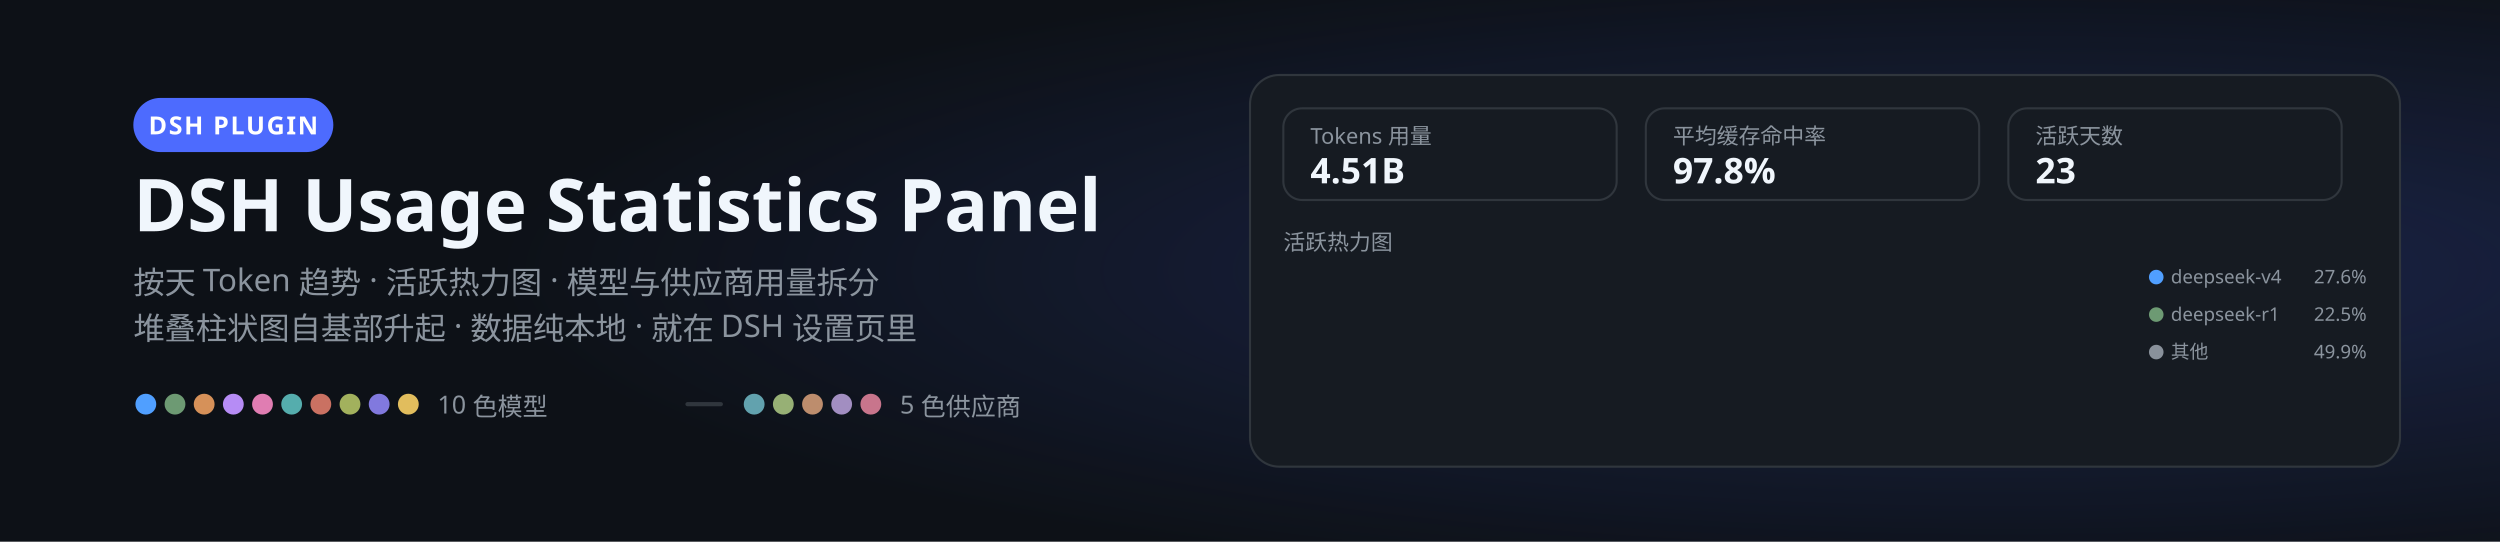
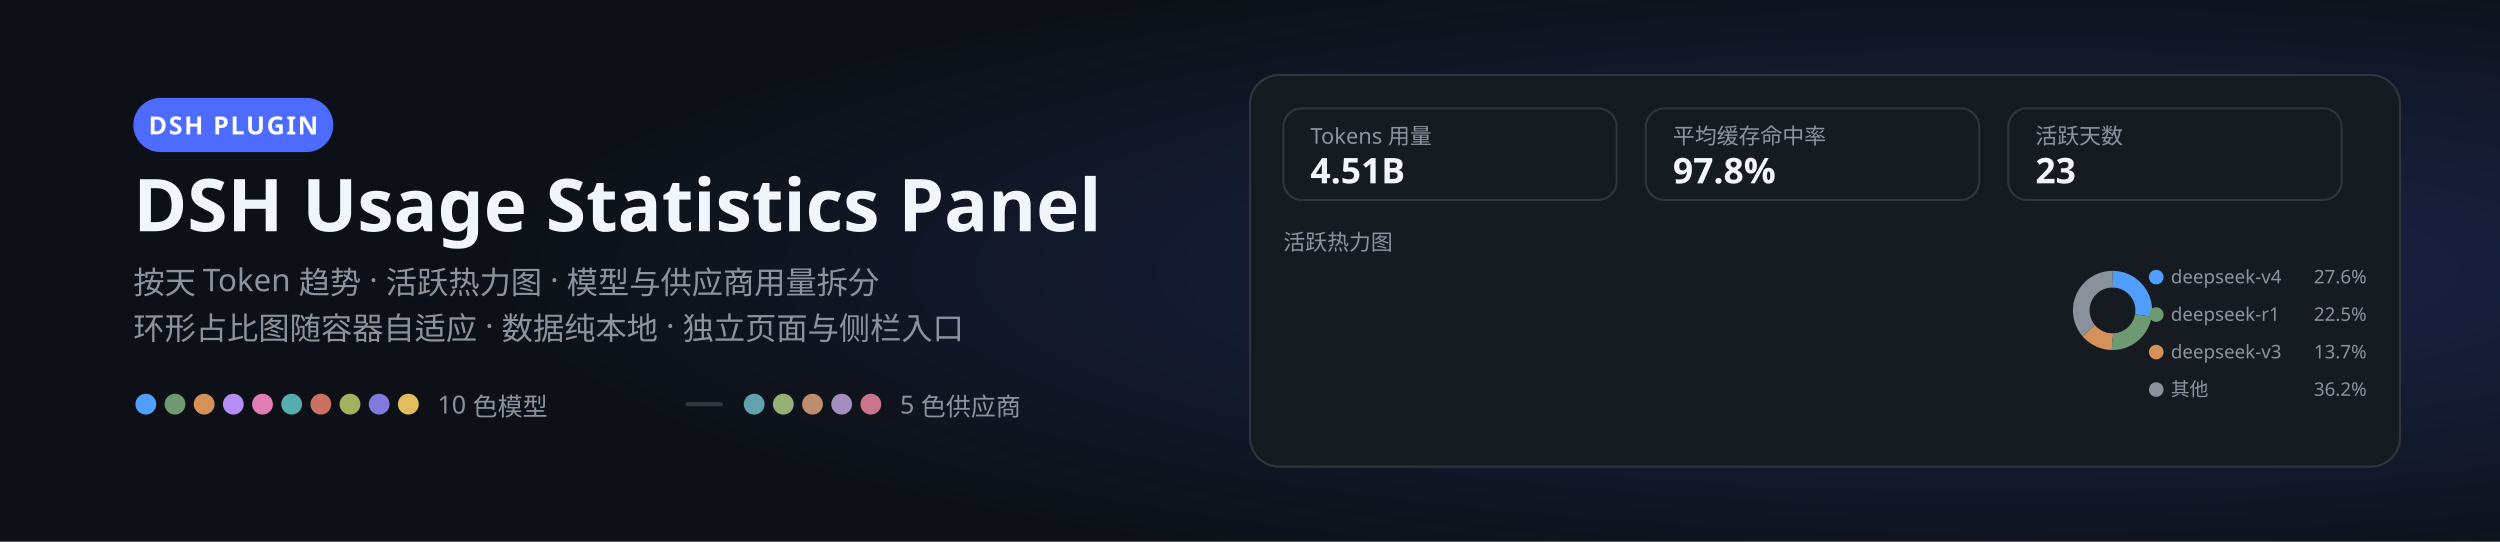
<svg xmlns="http://www.w3.org/2000/svg" width="1200" height="260" viewBox="0 0 1200 260" font-family="system-ui,Segoe UI,sans-serif">
  <defs>
    <radialGradient id="gl" cx=".8" cy=".5" r=".6">
      <stop offset="0" stop-color="#4D6BFE" stop-opacity=".22" />
      <stop offset="1" stop-color="#4D6BFE" stop-opacity="0" />
    </radialGradient>
    <clipPath id="hw">
      <rect x="614" y="124" height="62" width="0">
        <animate attributeName="width" dur="6.4s" repeatCount="indefinite" values="0;0;172;172" keyTimes="0;.125;.312;1" />
      </rect>
    </clipPath>
    <clipPath id="tw">
      <rect x="800" y="110" height="94" width="0">
        <animate attributeName="width" dur="6.4s" repeatCount="indefinite" values="0;0;166;166" keyTimes="0;.188;.406;1" />
      </rect>
    </clipPath>
-     <clipPath id="sw">
-       <rect x="1000" y="186" width="28" height="0">
-         <animate attributeName="y" dur="6.4s" repeatCount="indefinite" values="186;186;112;112" keyTimes="0;.438;.55;1" />
-         <animate attributeName="height" dur="6.4s" repeatCount="indefinite" values="0;0;74;74" keyTimes="0;.438;.55;1" />
-       </rect>
-     </clipPath>
  </defs>
  <rect width="1200" height="260" fill="#0D1117" />
  <rect width="1200" height="260" fill="url(#gl)" />
  <rect x="64" y="47" width="96" height="26" rx="13" fill="#4D6BFE" />
  <text x="112" y="64.5" font-size="12" font-weight="600" letter-spacing=".8" fill="#fff" text-anchor="middle">DSH PLUGIN</text>
  <text x="64" y="111" font-size="35" font-weight="700" fill="#F0F6FC" textLength="470">DSH Usage Statistics Panel</text>
  <text x="64" y="141" font-size="15" fill="#8B949E">按天 Token 趋势 · 活跃热力图 · 模型与供应商用量拆分</text>
-   <text x="64" y="163" font-size="15" fill="#8B949E">堆叠柱状图自基部升起 · 数据纯本地 · 就在 DSH 设置页里</text>
+   <text x="64" y="163" font-size="15" fill="#8B949E">环形占比图随容器自适应 · 数据纯本地 · 独立页面与侧栏入口</text>
  <circle cx="70" cy="194" r="5" fill="#509FFF" />
  <circle cx="84" cy="194" r="5" fill="#6D9A73" />
  <circle cx="98" cy="194" r="5" fill="#D69159" />
  <circle cx="112" cy="194" r="5" fill="#B68CF5" />
  <circle cx="126" cy="194" r="5" fill="#E07DB2" />
  <circle cx="140" cy="194" r="5" fill="#55ADAD" />
  <circle cx="154" cy="194" r="5" fill="#CA7162" />
  <circle cx="168" cy="194" r="5" fill="#A2B15D" />
  <circle cx="182" cy="194" r="5" fill="#8179DE" />
  <circle cx="196" cy="194" r="5" fill="#E1BD5D" />
  <text x="210" y="198.5" font-size="12" fill="#8B949E">10 色模型</text>
  <path d="M330 194h16" stroke="#30363D" stroke-width="2" stroke-linecap="round" />
  <circle cx="362" cy="194" r="5" fill="#62A2AE" />
  <circle cx="376" cy="194" r="5" fill="#97B075" />
  <circle cx="390" cy="194" r="5" fill="#BD8D6D" />
  <circle cx="404" cy="194" r="5" fill="#A28EC1" />
  <circle cx="418" cy="194" r="5" fill="#C8758C" />
  <text x="432" y="198.5" font-size="12" fill="#8B949E">5 色供应商</text>
  <rect x="600" y="36" width="552" height="188" rx="14" fill="#161B22" stroke="#30363D" />
  <g font-size="10.5" fill="#8B949E">
    <rect x="616" y="52" width="160" height="44" rx="9" fill="#161B22" stroke="#30363D" />
    <text x="629" y="69">Tokens 用量</text>
    <text x="629" y="88" font-size="17" font-weight="600" fill="#F0F6FC">4.51B</text>
    <rect x="790" y="52" width="160" height="44" rx="9" fill="#161B22" stroke="#30363D" />
    <text x="803" y="69">平均缓存命中率</text>
    <text x="803" y="88" font-size="17" font-weight="600" fill="#F0F6FC">97.8%</text>
    <rect x="964" y="52" width="160" height="44" rx="9" fill="#161B22" stroke="#30363D" />
    <text x="977" y="69">活跃天数</text>
    <text x="977" y="88" font-size="17" font-weight="600" fill="#F0F6FC">23</text>
  </g>
  <g>
    <animate attributeName="opacity" dur="6.4s" repeatCount="indefinite" values="1;1;0;0" keyTimes="0;.875;.938;1" />
    <text x="616" y="120" font-size="10.5" fill="#8B949E">活跃热力图</text>
    <g clip-path="url(#hw)">
      <path fill="#1B2027" d="M616 126h9v9h-9zM640 126h9v9h-9zM664 126h9v9h-9zM700 126h9v9h-9zM748 126h9v9h-9zM628 138h9v9h-9zM676 138h9v9h-9zM712 138h9v9h-9zM760 138h9v9h-9zM616 150h9v9h-9zM652 150h9v9h-9zM688 150h9v9h-9zM736 150h9v9h-9zM772 150h9v9h-9zM628 162h9v9h-9zM676 162h9v9h-9zM712 162h9v9h-9zM748 162h9v9h-9zM616 174h9v9h-9zM652 174h9v9h-9zM700 174h9v9h-9zM760 174h9v9h-9z" />
      <path fill="#D5DCFF" d="M628 126h9v9h-9zM676 126h9v9h-9zM724 126h9v9h-9zM760 126h9v9h-9zM616 138h9v9h-9zM652 138h9v9h-9zM688 138h9v9h-9zM736 138h9v9h-9zM772 138h9v9h-9zM640 150h9v9h-9zM676 150h9v9h-9zM724 150h9v9h-9zM640 162h9v9h-9zM664 162h9v9h-9zM700 162h9v9h-9zM736 162h9v9h-9zM772 162h9v9h-9zM628 174h9v9h-9zM688 174h9v9h-9zM736 174h9v9h-9zM772 174h9v9h-9z" />
      <path fill="#B8C6FF" d="M652 126h9v9h-9zM712 126h9v9h-9zM772 126h9v9h-9zM664 138h9v9h-9zM724 138h9v9h-9zM628 150h9v9h-9zM700 150h9v9h-9zM760 150h9v9h-9zM616 162h9v9h-9zM724 162h9v9h-9zM664 174h9v9h-9zM712 174h9v9h-9zM748 174h9v9h-9z" />
      <path fill="#9DB0FF" d="M688 126h9v9h-9zM640 138h9v9h-9zM748 138h9v9h-9zM712 150h9v9h-9zM652 162h9v9h-9zM760 162h9v9h-9zM676 174h9v9h-9z" />
      <path fill="#7990FE" d="M736 126h9v9h-9zM700 138h9v9h-9zM664 150h9v9h-9zM688 162h9v9h-9zM640 174h9v9h-9zM724 174h9v9h-9z" />
      <path fill="#4D6BFE" d="M748 150h9v9h-9z" />
    </g>
    <g clip-path="url(#tw)">
      <path d="M800 200.5H966" stroke="#30363D" />
      <path fill="#509FFF" d="M804 200v-12h11v12zM825 200v-7h11v7zM846 200v-17h11v17zM867 200v-8h11v8zM888 200v-21h11v21zM909 200v-11h11v11zM930 200v-18h11v18zM951 200v-29h11v29z" />
      <path fill="#6D9A73" d="M804 188v-7h11v7zM825 193v-4h11v4zM846 183v-10h11v10zM867 192v-5h11v5zM888 179v-13h11v13zM909 189v-7h11v7zM930 182v-11h11v11zM951 171v-17h11v17z" />
      <path fill="#D69159" d="M804 181v-5h11v5zM825 189v-4h11v4zM846 173v-7h11v7zM867 187v-3h11v3zM888 166v-8h11v8zM909 182v-4h11v4zM930 171v-7h11v7zM951 154v-12h11v12z" />
      <path d="M804 122C826 119 846 124 868 121S908 115 930 118 956 114 962 115" fill="none" stroke="#7990FE" stroke-width="2.5" />
    </g>
-     <g clip-path="url(#sw)">
-       <rect x="1004" y="112" width="20" height="74" rx="5" fill="#1B2027" />
-       <rect x="1004" y="112" width="20" height="20.4" fill="#509FFF" />
-       <rect x="1004" y="132.4" width="20" height="16.7" fill="#6D9A73" />
-       <rect x="1004" y="149.1" width="20" height="10.1" fill="#D69159" />
-       <rect x="1004" y="159.2" width="20" height="9" fill="#B68CF5" />
-       <rect x="1004" y="168.2" width="20" height="4.7" fill="#E07DB2" />
-       <rect x="1004" y="172.9" width="20" height="4.6" fill="#55ADAD" />
-       <rect x="1004" y="177.5" width="20" height="3.6" fill="#CA7162" />
-       <rect x="1004" y="181.1" width="20" height="4.9" fill="#89919B" />
+     <g>
+       <circle cx="1014" cy="149" r="15" fill="none" stroke="#1B2027" stroke-width="8" />
+       <circle cx="1014" cy="149" r="15" fill="none" stroke="#509FFF" stroke-width="8" stroke-dasharray="26.01 68.24" stroke-dashoffset="0" transform="rotate(-90 1014 149)" />
+       <circle cx="1014" cy="149" r="15" fill="none" stroke="#6D9A73" stroke-width="8" stroke-dasharray="21.21 73.04" stroke-dashoffset="-26.01" transform="rotate(-90 1014 149)" />
+       <circle cx="1014" cy="149" r="15" fill="none" stroke="#D69159" stroke-width="8" stroke-dasharray="12.91 81.34" stroke-dashoffset="-47.22" transform="rotate(-90 1014 149)" />
+       <circle cx="1014" cy="149" r="15" fill="none" stroke="#89919B" stroke-width="8" stroke-dasharray="34.12 60.13" stroke-dashoffset="-60.13" transform="rotate(-90 1014 149)" />
    </g>
    <g font-size="9" fill="#8B949E">
      <animate attributeName="opacity" dur="6.4s" repeatCount="indefinite" values="0;0;1;1" keyTimes="0;.547;.609;1" />
      <circle cx="1035" cy="133" r="3.5" fill="#509FFF" />
      <text x="1042" y="136">deepseek-v4</text>
      <text x="1136" y="136" text-anchor="end">27.6%</text>
      <circle cx="1035" cy="151" r="3.5" fill="#6D9A73" />
      <text x="1042" y="154">deepseek-r1</text>
      <text x="1136" y="154" text-anchor="end">22.5%</text>
-       <circle cx="1035" cy="169" r="3.5" fill="#89919B" />
-       <text x="1042" y="172">其他</text>
-       <text x="1136" y="172" text-anchor="end">49.9%</text>
+       <circle cx="1035" cy="169" r="3.5" fill="#D69159" />
+       <text x="1042" y="172">deepseek-v3</text>
+       <text x="1136" y="172" text-anchor="end">13.7%</text>
+       <circle cx="1035" cy="187" r="3.5" fill="#89919B" />
+       <text x="1042" y="190">其他</text>
+       <text x="1136" y="190" text-anchor="end">36.2%</text>
    </g>
  </g>
</svg>
